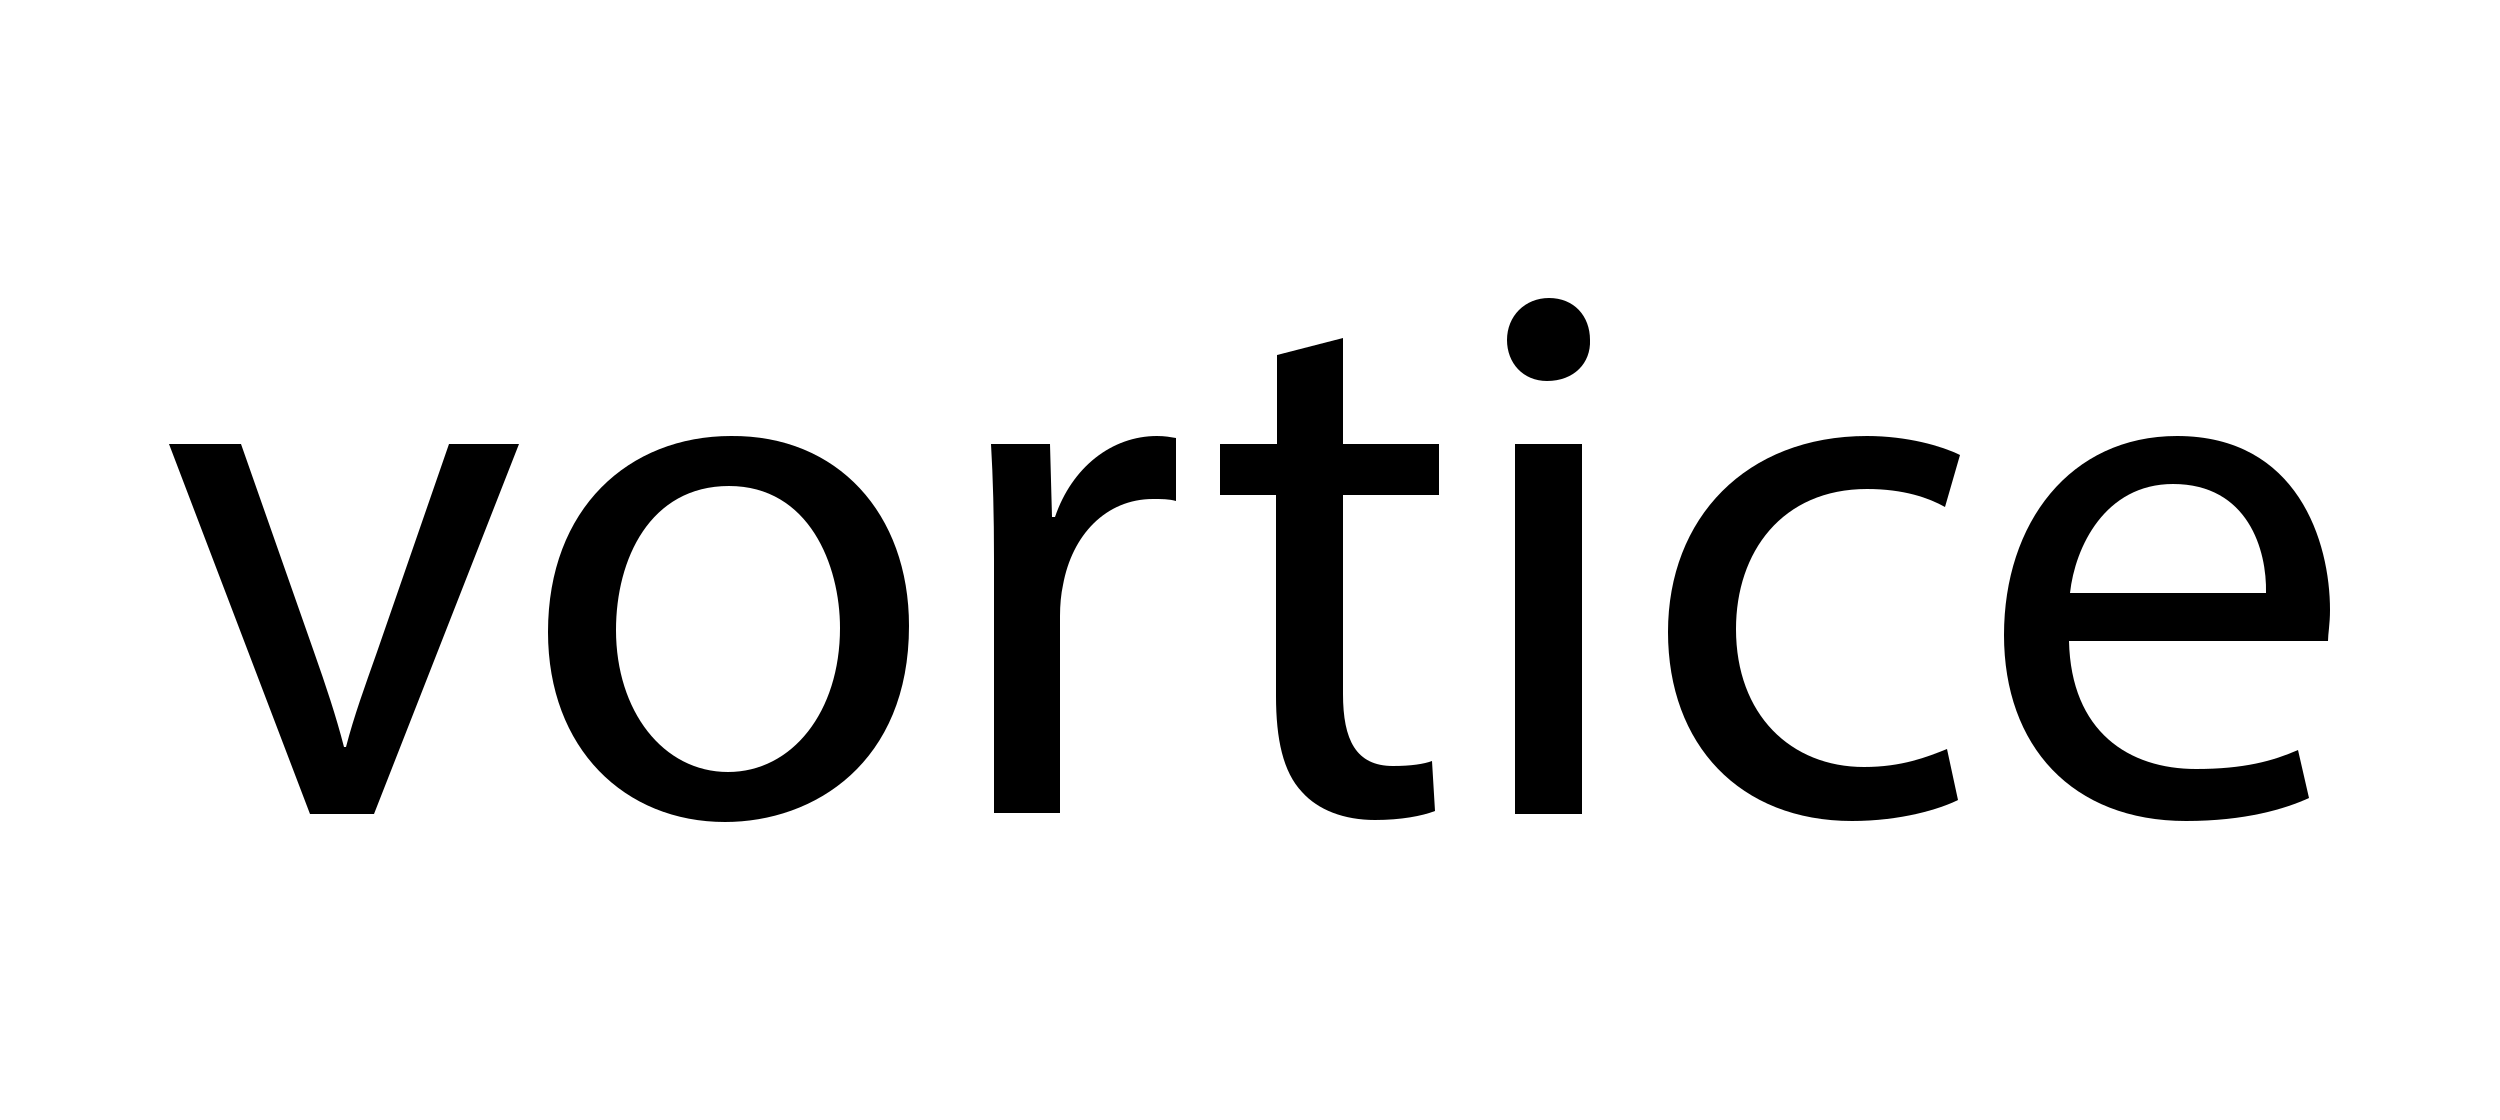
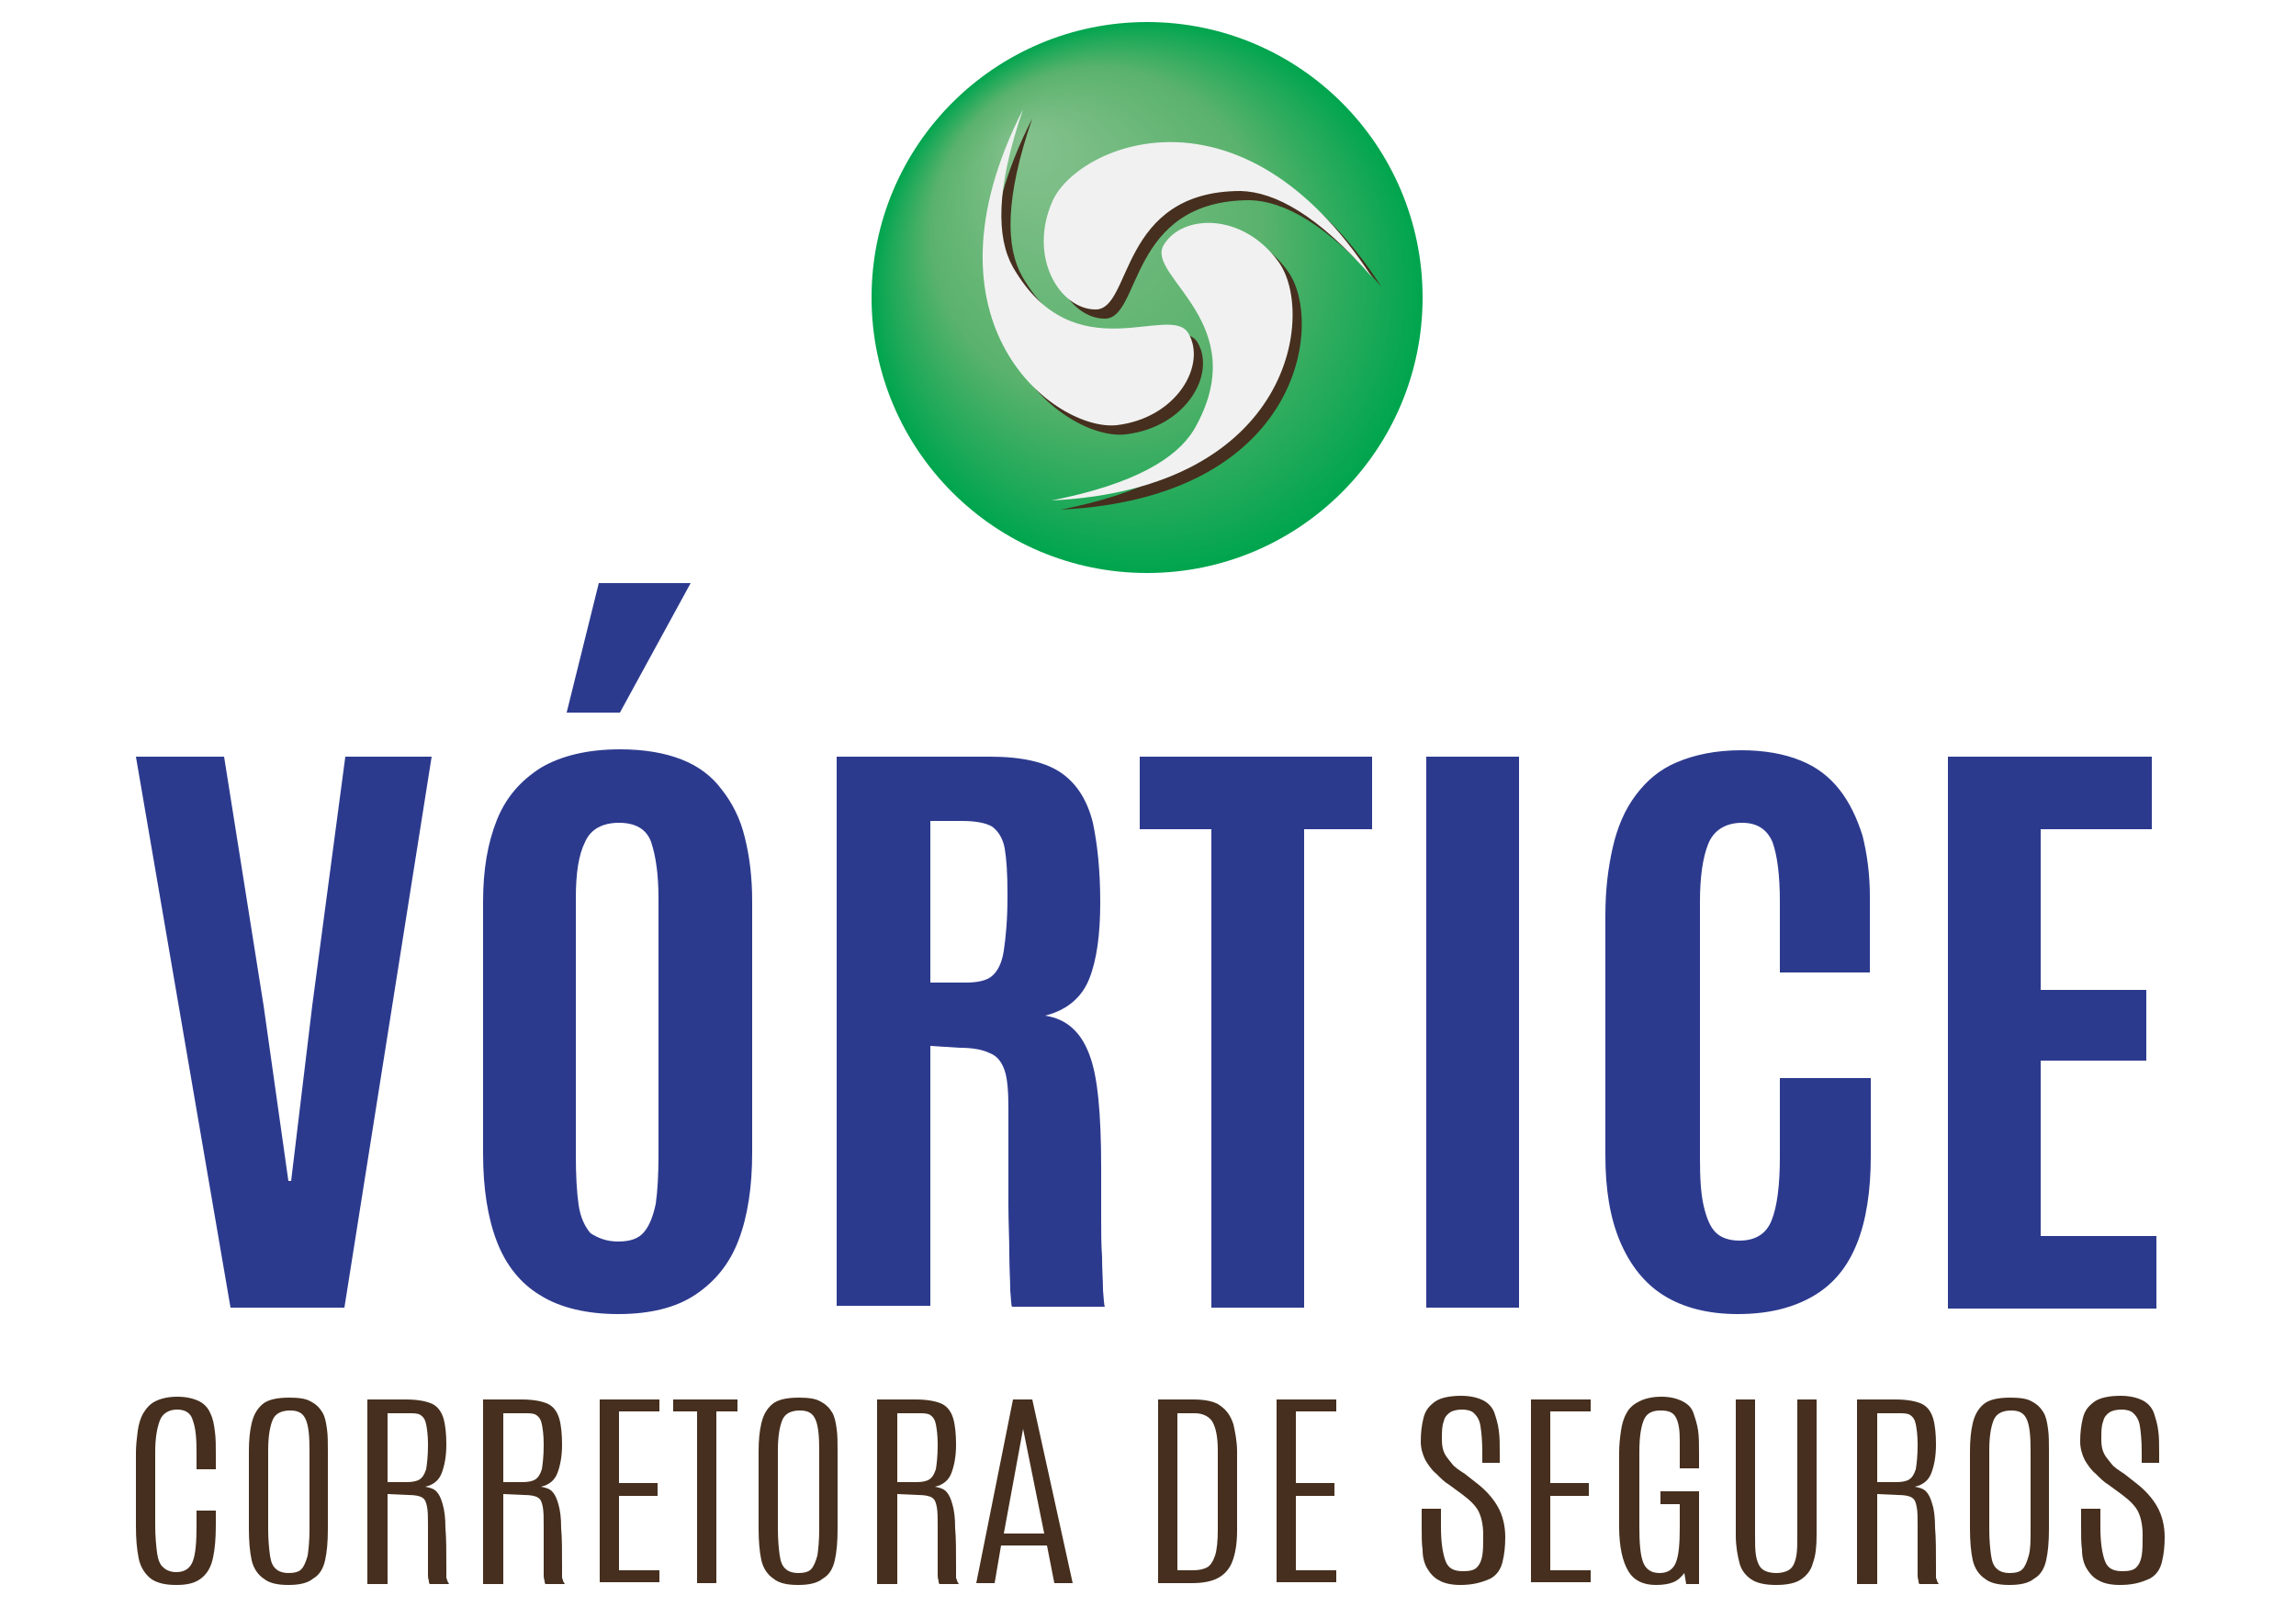
- <svg xmlns="http://www.w3.org/2000/svg" version="1.1" id="logotipo" x="0px" y="0px" viewBox="0 0 250 112" style="enable-background:new 0 0 250 112;" xml:space="preserve">
-   <path d="M24.1,44.4l7.3,20.8c1.2,3.4,2.2,6.4,3,9.5h0.2c0.8-3.1,1.9-6.1,3.1-9.5l7.2-20.8h7l-14.5,37h-6.4l-14.1-37H24.1z" />
-   <path d="M90.9,62.6c0,13.7-9.5,19.6-18.4,19.6c-10,0-17.7-7.3-17.7-19c0-12.4,8.1-19.6,18.3-19.6C83.7,43.5,90.9,51.3,90.9,62.6z   M61.6,63c0,8.1,4.7,14.2,11.2,14.2c6.4,0,11.2-6,11.2-14.4c0-6.3-3.1-14.2-11.1-14.2C65,48.6,61.6,55.9,61.6,63z" />
-   <path d="M99.4,55.9c0-4.4-0.1-8.1-0.3-11.5h5.9l0.2,7.3h0.3c1.7-5,5.7-8.1,10.2-8.1c0.8,0,1.3,0.1,1.9,0.2v6.3  c-0.7-0.2-1.4-0.2-2.3-0.2c-4.7,0-8.1,3.6-9,8.6c-0.2,0.9-0.3,2-0.3,3.1v19.7h-6.6V55.9z" />
-   <path d="M134.3,33.8v10.6h9.6v5.1h-9.6v19.9c0,4.6,1.3,7.2,5,7.2c1.8,0,3.1-0.2,3.9-0.5l0.3,5c-1.3,0.5-3.4,0.9-6,0.9  c-3.1,0-5.7-1-7.3-2.8c-1.9-2-2.6-5.3-2.6-9.6V49.5H122v-5.1h5.7v-8.9L134.3,33.8z" />
-   <path d="M159,34c0.1,2.3-1.6,4.1-4.3,4.1c-2.4,0-4-1.8-4-4.1c0-2.4,1.8-4.2,4.2-4.2C157.4,29.8,159,31.6,159,34z M151.5,81.4v-37  h6.7v37H151.5z" />
-   <path d="M195.8,80c-1.8,0.9-5.7,2.1-10.6,2.1c-11.2,0-18.4-7.6-18.4-18.9c0-11.4,7.8-19.6,19.9-19.6c4,0,7.5,1,9.3,1.9l-1.5,5.2  c-1.6-0.9-4.1-1.8-7.8-1.8c-8.5,0-13.1,6.3-13.1,14c0,8.6,5.5,13.8,12.8,13.8c3.8,0,6.3-1,8.3-1.8L195.8,80z" />
-   <path d="M206.9,64.1c0.2,9.1,6,12.8,12.7,12.8c4.8,0,7.7-0.8,10.2-1.9l1.1,4.8c-2.4,1.1-6.4,2.3-12.3,2.3  c-11.4,0-18.2-7.5-18.2-18.6c0-11.2,6.6-19.9,17.3-19.9c12.1,0,15.3,10.6,15.3,17.4c0,1.4-0.2,2.4-0.2,3.1H206.9z M226.6,59.3  c0.1-4.3-1.8-10.9-9.3-10.9c-6.8,0-9.8,6.3-10.3,10.9H226.6z" />
+ <svg xmlns="http://www.w3.org/2000/svg" version="1.1" id="logotipo" x="0px" y="0px" viewBox="0 0 250 175" style="enable-background:new 0 0 250 175;" xml:space="preserve">
+   <style type="text/css">
+ 	.st0{fill:#462F1E;}
+ 	.st1{fill:#2C3A8E;}
+ 	.st2{fill:url(#SVGID_1_);}
+ 	.st3{fill:#F1F1F1;}
+ </style>
+   <g id="corretora_de_seguros_1_">
+     <path class="st0" d="M19.2,172.6c-1.2,0-2.1-0.2-2.8-0.7c-0.6-0.5-1.1-1.2-1.3-2.2s-0.3-2.1-0.3-3.5v-8c0-0.8,0.1-1.6,0.2-2.4   c0.1-0.7,0.3-1.4,0.6-1.9c0.3-0.5,0.7-1,1.3-1.3s1.4-0.5,2.4-0.5c1,0,1.8,0.2,2.4,0.5c0.6,0.3,1,0.8,1.2,1.3c0.3,0.6,0.4,1.2,0.5,2   c0.1,0.7,0.1,1.6,0.1,2.4v1.7h-2.1v-1.9c0-1.5-0.1-2.6-0.4-3.4c-0.2-0.8-0.8-1.2-1.7-1.2c-0.9,0-1.6,0.4-1.9,1.2s-0.5,1.9-0.5,3.4   v8c0,1.2,0.1,2.2,0.2,3c0.1,0.7,0.3,1.3,0.7,1.6c0.3,0.3,0.8,0.5,1.4,0.5c0.9,0,1.5-0.4,1.8-1.2c0.3-0.8,0.4-2.1,0.4-3.9v-1.6h2.1   v1.6c0,1.4-0.1,2.6-0.3,3.5c-0.2,1-0.6,1.7-1.2,2.2C21.3,172.4,20.4,172.6,19.2,172.6z" />
+     <path class="st0" d="M31.4,172.6c-1.2,0-2.1-0.2-2.7-0.7c-0.6-0.4-1.1-1.1-1.3-2c-0.2-0.9-0.3-2.1-0.3-3.4V158c0-1.1,0.1-2.2,0.3-3   c0.2-0.9,0.6-1.6,1.2-2.1c0.6-0.5,1.6-0.7,2.9-0.7c1,0,1.8,0.1,2.3,0.4c0.6,0.3,1,0.7,1.3,1.2c0.3,0.5,0.4,1.1,0.5,1.8   c0.1,0.7,0.1,1.5,0.1,2.4v8.5c0,1.4-0.1,2.5-0.3,3.4c-0.2,0.9-0.6,1.6-1.3,2C33.5,172.4,32.6,172.6,31.4,172.6z M31.4,171.3   c0.6,0,1.1-0.1,1.4-0.4c0.3-0.3,0.5-0.8,0.7-1.5c0.1-0.7,0.2-1.6,0.2-2.9v-8.6c0-1.5-0.1-2.6-0.4-3.3c-0.3-0.7-0.8-1-1.7-1   c-0.9,0-1.6,0.3-1.9,1c-0.3,0.7-0.5,1.8-0.5,3.3v8.6c0,1.2,0.1,2.2,0.2,2.9c0.1,0.7,0.3,1.2,0.7,1.5   C30.3,171.1,30.8,171.3,31.4,171.3z" />
+     <path class="st0" d="M40,172.4v-20h4.2c1.3,0,2.3,0.2,2.9,0.5c0.6,0.3,1,0.9,1.2,1.6c0.2,0.7,0.3,1.7,0.3,2.8   c0,1.3-0.2,2.3-0.5,3.1c-0.3,0.8-0.9,1.3-1.8,1.5c0.5,0.1,0.9,0.2,1.2,0.5c0.3,0.3,0.5,0.7,0.7,1.4s0.3,1.5,0.3,2.6   c0.1,1.1,0.1,2.5,0.1,4.2c0,0.2,0,0.3,0,0.5c0,0.1,0,0.3,0,0.4c0,0.1,0,0.2,0,0.3c0,0.1,0.1,0.2,0.1,0.3s0.1,0.2,0.2,0.4h-2.1   c-0.1-0.1-0.1-0.2-0.1-0.3s-0.1-0.3-0.1-0.6c0-0.2,0-0.6,0-1s0-1,0-1.7s0-1.6,0-2.7c0-0.9,0-1.6-0.1-2.1s-0.2-0.8-0.5-1   c-0.3-0.2-0.8-0.3-1.6-0.3l-2.2-0.1v9.8H40z M42.1,161.4h2.2c0.6,0,1.1-0.1,1.4-0.3c0.3-0.2,0.5-0.5,0.7-1.1   c0.1-0.6,0.2-1.5,0.2-2.6v-0.1c0-1-0.1-1.7-0.2-2.2c-0.1-0.5-0.3-0.8-0.6-1c-0.3-0.2-0.7-0.2-1.3-0.2h-2.3V161.4z" />
+     <path class="st0" d="M52.6,172.4v-20h4.2c1.3,0,2.3,0.2,2.9,0.5c0.6,0.3,1,0.9,1.2,1.6c0.2,0.7,0.3,1.7,0.3,2.8   c0,1.3-0.2,2.3-0.5,3.1c-0.3,0.8-0.9,1.3-1.8,1.5c0.5,0.1,0.9,0.2,1.2,0.5c0.3,0.3,0.5,0.7,0.7,1.4s0.3,1.5,0.3,2.6   c0.1,1.1,0.1,2.5,0.1,4.2c0,0.2,0,0.3,0,0.5c0,0.1,0,0.3,0,0.4c0,0.1,0,0.2,0,0.3c0,0.1,0.1,0.2,0.1,0.3s0.1,0.2,0.2,0.4h-2.1   c-0.1-0.1-0.1-0.2-0.1-0.3s-0.1-0.3-0.1-0.6c0-0.2,0-0.6,0-1s0-1,0-1.7s0-1.6,0-2.7c0-0.9,0-1.6-0.1-2.1s-0.2-0.8-0.5-1   c-0.3-0.2-0.8-0.3-1.6-0.3l-2.2-0.1v9.8H52.6z M54.7,161.4h2.2c0.6,0,1.1-0.1,1.4-0.3c0.3-0.2,0.5-0.5,0.7-1.1   c0.1-0.6,0.2-1.5,0.2-2.6v-0.1c0-1-0.1-1.7-0.2-2.2c-0.1-0.5-0.3-0.8-0.6-1c-0.3-0.2-0.7-0.2-1.3-0.2h-2.3V161.4z" />
+     <path class="st0" d="M65.3,172.4v-20h6.5v1.3h-4.4v7.8h4.2v1.4h-4.2v8.1h4.4v1.3H65.3z" />
+     <path class="st0" d="M75.9,172.4v-18.7h-2.6v-1.3h7v1.3H78v18.7H75.9z" />
+     <path class="st0" d="M86.9,172.6c-1.2,0-2.1-0.2-2.7-0.7c-0.6-0.4-1.1-1.1-1.3-2c-0.2-0.9-0.3-2.1-0.3-3.4V158c0-1.1,0.1-2.2,0.3-3   c0.2-0.9,0.6-1.6,1.2-2.1c0.6-0.5,1.6-0.7,2.9-0.7c1,0,1.8,0.1,2.3,0.4c0.6,0.3,1,0.7,1.3,1.2c0.3,0.5,0.4,1.1,0.5,1.8   c0.1,0.7,0.1,1.5,0.1,2.4v8.5c0,1.4-0.1,2.5-0.3,3.4c-0.2,0.9-0.6,1.6-1.3,2C89,172.4,88.1,172.6,86.9,172.6z M86.9,171.3   c0.6,0,1.1-0.1,1.4-0.4c0.3-0.3,0.5-0.8,0.7-1.5c0.1-0.7,0.2-1.6,0.2-2.9v-8.6c0-1.5-0.1-2.6-0.4-3.3c-0.3-0.7-0.8-1-1.7-1   c-0.9,0-1.6,0.3-1.9,1c-0.3,0.7-0.5,1.8-0.5,3.3v8.6c0,1.2,0.1,2.2,0.2,2.9c0.1,0.7,0.3,1.2,0.7,1.5   C85.8,171.1,86.3,171.3,86.9,171.3z" />
+     <path class="st0" d="M95.5,172.4v-20h4.2c1.3,0,2.3,0.2,2.9,0.5c0.6,0.3,1,0.9,1.2,1.6c0.2,0.7,0.3,1.7,0.3,2.8   c0,1.3-0.2,2.3-0.5,3.1c-0.3,0.8-0.9,1.3-1.8,1.5c0.5,0.1,0.9,0.2,1.2,0.5c0.3,0.3,0.5,0.7,0.7,1.4s0.3,1.5,0.3,2.6   c0.1,1.1,0.1,2.5,0.1,4.2c0,0.2,0,0.3,0,0.5c0,0.1,0,0.3,0,0.4c0,0.1,0,0.2,0,0.3c0,0.1,0.1,0.2,0.1,0.3s0.1,0.2,0.2,0.4h-2.1   c-0.1-0.1-0.1-0.2-0.1-0.3s-0.1-0.3-0.1-0.6c0-0.2,0-0.6,0-1s0-1,0-1.7s0-1.6,0-2.7c0-0.9,0-1.6-0.1-2.1s-0.2-0.8-0.5-1   c-0.3-0.2-0.8-0.3-1.6-0.3l-2.2-0.1v9.8H95.5z M97.6,161.4h2.2c0.6,0,1.1-0.1,1.4-0.3c0.3-0.2,0.5-0.5,0.7-1.1   c0.1-0.6,0.2-1.5,0.2-2.6v-0.1c0-1-0.1-1.7-0.2-2.2c-0.1-0.5-0.3-0.8-0.6-1c-0.3-0.2-0.7-0.2-1.3-0.2h-2.3V161.4z" />
+     <path class="st0" d="M106.3,172.4l4-20h2.1l4.4,20h-2l-0.8-4.1h-5l-0.7,4.1H106.3z M109.3,167h4.4l-2.3-11.4h0L109.3,167z" />
+     <path class="st0" d="M126.1,172.4v-20h3.8c1.3,0,2.4,0.2,3,0.7c0.7,0.5,1.1,1.1,1.4,2c0.2,0.9,0.4,1.9,0.4,3v8.6   c0,1.4-0.2,2.5-0.5,3.3c-0.3,0.8-0.8,1.4-1.5,1.8s-1.7,0.6-2.9,0.6H126.1z M128.2,171h1.7c0.6,0,1.1-0.1,1.5-0.3   c0.4-0.2,0.7-0.7,0.9-1.3c0.2-0.6,0.3-1.6,0.3-2.8V158c0-1.5-0.2-2.5-0.6-3.2c-0.4-0.6-1.1-0.9-1.9-0.9h-1.9V171z" />
+     <path class="st0" d="M139,172.4v-20h6.5v1.3h-4.4v7.8h4.2v1.4h-4.2v8.1h4.4v1.3H139z" />
+     <path class="st0" d="M159,172.6c-1,0-1.8-0.2-2.3-0.5c-0.6-0.3-1-0.8-1.3-1.3s-0.5-1.2-0.5-2c-0.1-0.7-0.1-1.5-0.1-2.4v-2.1h2.1v2   c0,1.7,0.2,2.9,0.5,3.7s0.9,1.1,1.9,1.1c0.7,0,1.2-0.1,1.5-0.4c0.3-0.3,0.5-0.7,0.6-1.3c0.1-0.6,0.1-1.3,0.1-2.3   c0-1-0.2-1.9-0.5-2.5c-0.3-0.6-0.9-1.2-1.7-1.8l-1.5-1.1c-0.5-0.3-0.9-0.7-1.4-1.2c-0.5-0.4-0.9-1-1.2-1.5c-0.3-0.6-0.5-1.3-0.5-2   c0-1,0.1-1.8,0.3-2.6s0.6-1.3,1.3-1.8c0.6-0.4,1.6-0.6,2.8-0.6c1,0,1.8,0.2,2.4,0.5c0.6,0.3,1,0.8,1.2,1.3c0.2,0.6,0.4,1.2,0.5,2   c0.1,0.7,0.1,1.5,0.1,2.4v1.1h-1.9v-1.2c0-1.2-0.1-2.2-0.2-2.8c-0.1-0.7-0.4-1.1-0.7-1.4c-0.3-0.3-0.8-0.4-1.3-0.4   c-0.5,0-1,0.1-1.3,0.3c-0.3,0.2-0.6,0.5-0.7,1c-0.2,0.5-0.2,1.1-0.2,2c0,0.6,0.1,1.1,0.3,1.5c0.2,0.4,0.5,0.7,0.8,1.1   s0.8,0.7,1.4,1.1l1.4,1.1c0.9,0.7,1.7,1.6,2.2,2.5c0.5,0.9,0.8,2,0.8,3.3c0,1-0.1,1.9-0.3,2.7s-0.6,1.4-1.3,1.8   C161.2,172.4,160.2,172.6,159,172.6z" />
+     <path class="st0" d="M166.7,172.4v-20h6.5v1.3h-4.4v7.8h4.2v1.4h-4.2v8.1h4.4v1.3H166.7z" />
+     <path class="st0" d="M180.3,172.6c-1.4,0-2.4-0.5-3-1.5c-0.6-1-1-2.6-1-4.8v-8.1c0-0.9,0.1-1.7,0.2-2.4c0.1-0.7,0.3-1.4,0.6-1.9   c0.3-0.6,0.8-1,1.4-1.3c0.6-0.3,1.4-0.5,2.4-0.5c1,0,1.7,0.2,2.3,0.5c0.6,0.3,1,0.7,1.2,1.3s0.4,1.2,0.5,1.9s0.1,1.5,0.1,2.4v1.7   h-2.1v-3.1c0-1-0.1-1.8-0.4-2.4s-0.8-0.8-1.7-0.8c-0.9,0-1.5,0.3-1.8,1c-0.3,0.7-0.5,1.8-0.5,3.5v8.1c0,1.8,0.1,3.1,0.4,3.9   s0.9,1.2,1.8,1.2c0.9,0,1.5-0.4,1.8-1.2s0.4-2,0.4-3.8v-2.5h-2.1v-1.4h4.2v10.1h-1.4l-0.2-1.2c-0.3,0.4-0.7,0.8-1.2,1   C181.7,172.5,181.1,172.6,180.3,172.6z" />
+     <path class="st0" d="M193.4,172.6c-1.2,0-2.1-0.2-2.7-0.6c-0.6-0.4-1.1-1-1.3-1.8c-0.2-0.8-0.4-1.8-0.4-3v-14.8h2.1v14.8   c0,0.9,0,1.6,0.1,2.2c0.1,0.6,0.3,1.1,0.6,1.4c0.3,0.3,0.9,0.5,1.6,0.5c0.7,0,1.3-0.2,1.6-0.5c0.3-0.3,0.5-0.8,0.6-1.4   c0.1-0.6,0.1-1.3,0.1-2.2v-14.8h2.1v14.8c0,1.2-0.1,2.2-0.4,3c-0.2,0.8-0.7,1.4-1.3,1.8C195.5,172.4,194.6,172.6,193.4,172.6z" />
+     <path class="st0" d="M202.2,172.4v-20h4.2c1.3,0,2.3,0.2,2.9,0.5c0.6,0.3,1,0.9,1.2,1.6c0.2,0.7,0.3,1.7,0.3,2.8   c0,1.3-0.2,2.3-0.5,3.1c-0.3,0.8-0.9,1.3-1.8,1.5c0.5,0.1,0.9,0.2,1.2,0.5c0.3,0.3,0.5,0.7,0.7,1.4c0.2,0.6,0.3,1.5,0.3,2.6   c0.1,1.1,0.1,2.5,0.1,4.2c0,0.2,0,0.3,0,0.5c0,0.1,0,0.3,0,0.4c0,0.1,0,0.2,0,0.3c0,0.1,0.1,0.2,0.1,0.3c0,0.1,0.1,0.2,0.2,0.4H209   c-0.1-0.1-0.1-0.2-0.1-0.3c0-0.1-0.1-0.3-0.1-0.6c0-0.2,0-0.6,0-1c0-0.4,0-1,0-1.7s0-1.6,0-2.7c0-0.9,0-1.6-0.1-2.1   c-0.1-0.5-0.2-0.8-0.5-1c-0.3-0.2-0.8-0.3-1.6-0.3l-2.2-0.1v9.8H202.2z M204.3,161.4h2.2c0.6,0,1.1-0.1,1.4-0.3   c0.3-0.2,0.5-0.5,0.7-1.1c0.1-0.6,0.2-1.5,0.2-2.6v-0.1c0-1-0.1-1.7-0.2-2.2c-0.1-0.5-0.3-0.8-0.6-1c-0.3-0.2-0.7-0.2-1.3-0.2h-2.3   V161.4z" />
+     <path class="st0" d="M218.8,172.6c-1.2,0-2.1-0.2-2.7-0.7c-0.6-0.4-1.1-1.1-1.3-2c-0.2-0.9-0.3-2.1-0.3-3.4V158   c0-1.1,0.1-2.2,0.3-3c0.2-0.9,0.6-1.6,1.2-2.1c0.6-0.5,1.6-0.7,2.9-0.7c1,0,1.8,0.1,2.3,0.4c0.6,0.3,1,0.7,1.3,1.2   c0.3,0.5,0.4,1.1,0.5,1.8s0.1,1.5,0.1,2.4v8.5c0,1.4-0.1,2.5-0.3,3.4c-0.2,0.9-0.6,1.6-1.3,2C220.9,172.4,220,172.6,218.8,172.6z    M218.8,171.3c0.6,0,1.1-0.1,1.4-0.4c0.3-0.3,0.5-0.8,0.7-1.5s0.2-1.6,0.2-2.9v-8.6c0-1.5-0.1-2.6-0.4-3.3s-0.8-1-1.7-1   c-0.9,0-1.6,0.3-1.9,1c-0.3,0.7-0.5,1.8-0.5,3.3v8.6c0,1.2,0.1,2.2,0.2,2.9s0.3,1.2,0.7,1.5C217.7,171.1,218.2,171.3,218.8,171.3z" />
+     <path class="st0" d="M230.8,172.6c-1,0-1.8-0.2-2.3-0.5c-0.6-0.3-1-0.8-1.3-1.3s-0.5-1.2-0.5-2c-0.1-0.7-0.1-1.5-0.1-2.4v-2.1h2.1   v2c0,1.7,0.2,2.9,0.5,3.7s0.9,1.1,1.9,1.1c0.7,0,1.2-0.1,1.5-0.4c0.3-0.3,0.5-0.7,0.6-1.3c0.1-0.6,0.1-1.3,0.1-2.3   c0-1-0.2-1.9-0.5-2.5c-0.3-0.6-0.9-1.2-1.7-1.8l-1.5-1.1c-0.5-0.3-0.9-0.7-1.4-1.2c-0.5-0.4-0.9-1-1.2-1.5c-0.3-0.6-0.5-1.3-0.5-2   c0-1,0.1-1.8,0.3-2.6s0.6-1.3,1.3-1.8c0.6-0.4,1.6-0.6,2.8-0.6c1,0,1.8,0.2,2.4,0.5c0.6,0.3,1,0.8,1.2,1.3c0.2,0.6,0.4,1.2,0.5,2   c0.1,0.7,0.1,1.5,0.1,2.4v1.1h-1.9v-1.2c0-1.2-0.1-2.2-0.2-2.8c-0.1-0.7-0.4-1.1-0.7-1.4c-0.3-0.3-0.8-0.4-1.3-0.4   c-0.5,0-1,0.1-1.3,0.3c-0.3,0.2-0.6,0.5-0.7,1c-0.2,0.5-0.2,1.1-0.2,2c0,0.6,0.1,1.1,0.3,1.5c0.2,0.4,0.5,0.7,0.8,1.1   s0.8,0.7,1.4,1.1l1.4,1.1c0.9,0.7,1.7,1.6,2.2,2.5c0.5,0.9,0.8,2,0.8,3.3c0,1-0.1,1.9-0.3,2.7s-0.6,1.4-1.3,1.8   C233,172.4,232.1,172.6,230.8,172.6z" />
+   </g>
+   <g id="vórtice_1_">
+     <path class="st1" d="M25.1,142.4l-10.3-60h9.6l4.3,27.1l2.7,19.1h0.3l2.3-19.1l3.6-27.1H47l-9.5,60H25.1z" />
+     <path class="st1" d="M67.3,143.1c-3.4,0-6.3-0.7-8.4-2c-2.2-1.3-3.8-3.3-4.8-5.9c-1-2.6-1.5-5.8-1.5-9.6V98.2   c0-3.5,0.5-6.4,1.5-8.9c1-2.5,2.6-4.3,4.8-5.7c2.2-1.3,5.1-2,8.6-2c2.7,0,4.9,0.4,6.7,1.1c1.8,0.7,3.3,1.8,4.4,3.3   c1.1,1.4,2,3.1,2.5,5.2c0.5,2,0.8,4.3,0.8,6.9v27.4c0,3.8-0.5,7-1.5,9.6c-1,2.6-2.6,4.5-4.7,5.9C73.6,142.4,70.8,143.1,67.3,143.1z    M61.7,77.6l3.5-14.1h10l-7.7,14.1H61.7z M67.3,135.2c1.3,0,2.2-0.3,2.8-1c0.6-0.7,1-1.7,1.3-3.1c0.2-1.4,0.3-3.2,0.3-5.3v-28   c0-2.6-0.3-4.6-0.8-6.1c-0.5-1.4-1.7-2.1-3.5-2.1c-1.8,0-3.1,0.7-3.7,2.1c-0.7,1.4-1,3.4-1,6.1v28c0,2.2,0.1,4,0.3,5.4   c0.2,1.4,0.7,2.4,1.3,3.1C65.1,134.8,66,135.2,67.3,135.2z" />
+     <path class="st1" d="M91.1,142.4v-60h16.7c3.5,0,6.1,0.6,7.8,1.8c1.7,1.2,2.8,3,3.4,5.4c0.5,2.4,0.8,5.2,0.8,8.7   c0,3.5-0.4,6.3-1.2,8.3c-0.8,2-2.4,3.4-4.8,4c1.2,0.2,2.1,0.6,2.9,1.3c0.8,0.7,1.4,1.6,1.9,2.9c0.5,1.3,0.8,2.9,1,4.9   c0.2,2,0.3,4.5,0.3,7.4c0,0.2,0,0.9,0,1.9c0,1,0,2.3,0,3.7c0,1.4,0,2.8,0.1,4.2c0,1.4,0.1,2.6,0.1,3.6c0.1,1,0.1,1.6,0.2,1.8h-10.1   c-0.1-0.1-0.1-0.7-0.2-1.8c0-1.1-0.1-2.4-0.1-4c0-1.6-0.1-3.4-0.1-5.3c0-1.9,0-3.7,0-5.6c0-1.8,0-3.4,0-4.9c0-1.8-0.1-3.2-0.4-4.1   c-0.3-0.9-0.8-1.6-1.6-1.9c-0.8-0.4-1.9-0.6-3.3-0.6l-3.2-0.2v28.3H91.1z M101.2,107h4c1.2,0,2.2-0.2,2.8-0.7   c0.6-0.5,1.1-1.4,1.3-2.8c0.2-1.3,0.4-3.3,0.4-5.8v-0.4c0-2.1-0.1-3.7-0.3-4.9c-0.2-1.1-0.7-1.9-1.4-2.4c-0.7-0.4-1.8-0.6-3.3-0.6   h-3.4V107z" />
+     <path class="st1" d="M131.9,142.4V90.3h-7.8v-7.9h25.3v7.9H142v52.1H131.9z" />
+     <path class="st1" d="M155.3,142.4v-60h10.1v60H155.3z" />
+     <path class="st1" d="M189.2,143.1c-3.2,0-5.9-0.7-8-2c-2.1-1.3-3.7-3.3-4.8-5.9c-1.1-2.6-1.6-5.7-1.6-9.4V99.7   c0-2.8,0.3-5.2,0.8-7.4c0.5-2.2,1.3-4.1,2.5-5.7s2.6-2.8,4.5-3.6c1.9-0.8,4.2-1.3,7-1.3c2.5,0,4.7,0.4,6.4,1.1   c1.8,0.7,3.2,1.8,4.3,3.2c1.1,1.4,1.9,3.1,2.5,5c0.5,2,0.8,4.2,0.8,6.6v8.3h-9.8v-7.7c0-3-0.3-5.1-0.8-6.5   c-0.6-1.4-1.7-2.1-3.3-2.1c-1.8,0-3.1,0.8-3.7,2.3c-0.6,1.5-0.9,3.6-0.9,6.3v28c0,2.1,0.1,3.8,0.4,5.1s0.7,2.3,1.3,2.9   c0.6,0.6,1.5,0.9,2.6,0.9c1.7,0,2.9-0.7,3.5-2.2c0.6-1.5,0.9-3.8,0.9-6.9v-8.6h9.9v8.5c0,3.8-0.5,7-1.5,9.5c-1,2.5-2.5,4.4-4.7,5.7   S192.6,143.1,189.2,143.1z" />
+     <path class="st1" d="M212.1,142.4v-60h22.2v7.9h-12.1v17.5h11.5v7.7h-11.5v19.1h12.6v7.9H212.1z" />
+   </g>
+   <g id="symbol">
+     <radialGradient id="SVGID_1_" cx="124.879" cy="32.359" r="30" fx="111.111" fy="14.975" gradientUnits="userSpaceOnUse">
+       <stop offset="0" style="stop-color:#85C18D" />
+       <stop offset="0.6" style="stop-color:#5AB26D" />
+       <stop offset="1" style="stop-color:#00A54E" />
+     </radialGradient>
+     <circle class="st2" cx="124.9" cy="32.4" r="30" />
+     <g>
+       <path class="st0" d="M136.1,21.8c-13.3,0-11.8,12.9-15.8,12.9c-3.9,0-7.4-5.7-4.7-11.8c2.7-6.1,20.5-13.8,34.8,8.3    C144.5,24.4,139.8,21.9,136.1,21.8z" />
+       <path class="st0" d="M111.3,30.1c6.7,11.6,17.1,3.8,19.1,7.2s-1.2,9.2-7.8,10c-6.6,0.8-22.2-10.9-10.2-34.4    C109.4,21.6,109.5,26.9,111.3,30.1z" />
+       <path class="st0" d="M131,47.8c6.7-11.6-5.3-16.7-3.3-20.1s8.6-3.6,12.5,1.8c4,5.4,1.7,24.7-24.7,26    C124.6,53.7,129.1,50.9,131,47.8z" />
+     </g>
+     <g>
+       <path class="st3" d="M135.1,20.8c-13.3,0-11.8,12.9-15.8,12.9c-3.9,0-7.4-5.7-4.7-11.8c2.7-6.1,20.5-13.8,34.8,8.3    C143.5,23.4,138.8,20.9,135.1,20.8z" />
+       <path class="st3" d="M110.3,29.1c6.7,11.6,17.1,3.8,19.1,7.2c2,3.4-1.2,9.2-7.8,10C115,47,99.4,35.4,111.4,11.9    C108.4,20.6,108.5,25.9,110.3,29.1z" />
+       <path class="st3" d="M130,46.8c6.7-11.6-5.3-16.7-3.3-20.1s8.6-3.6,12.5,1.8c4,5.4,1.7,24.7-24.7,26    C123.6,52.7,128.1,49.9,130,46.8z" />
+     </g>
+   </g>
</svg>
